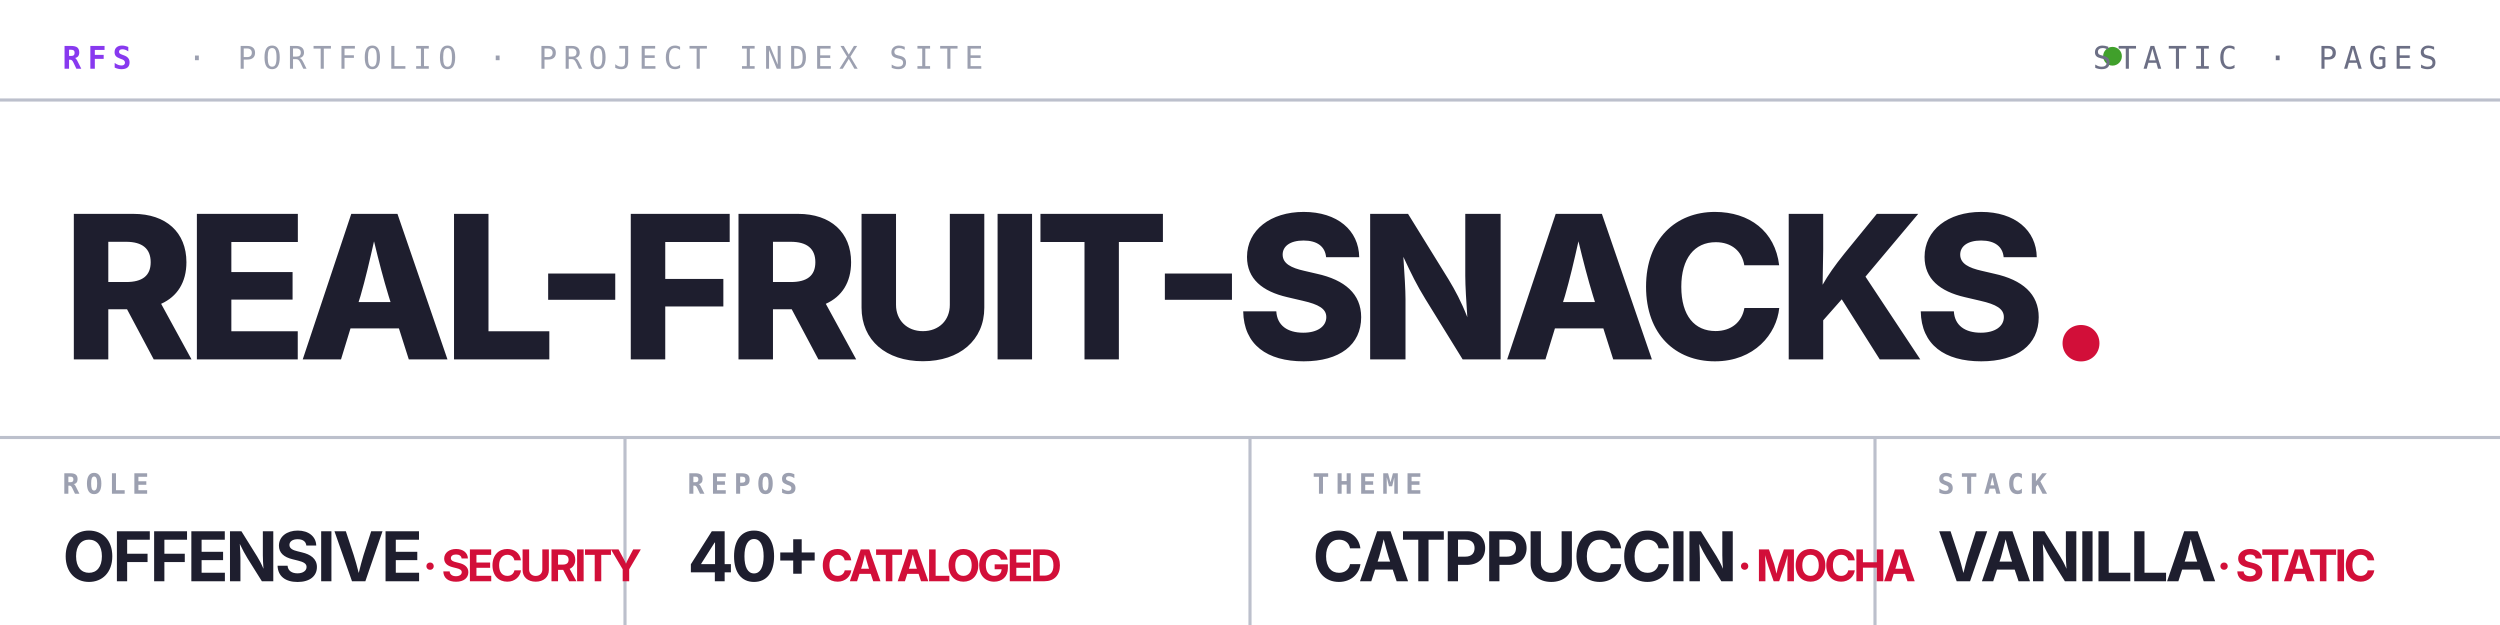
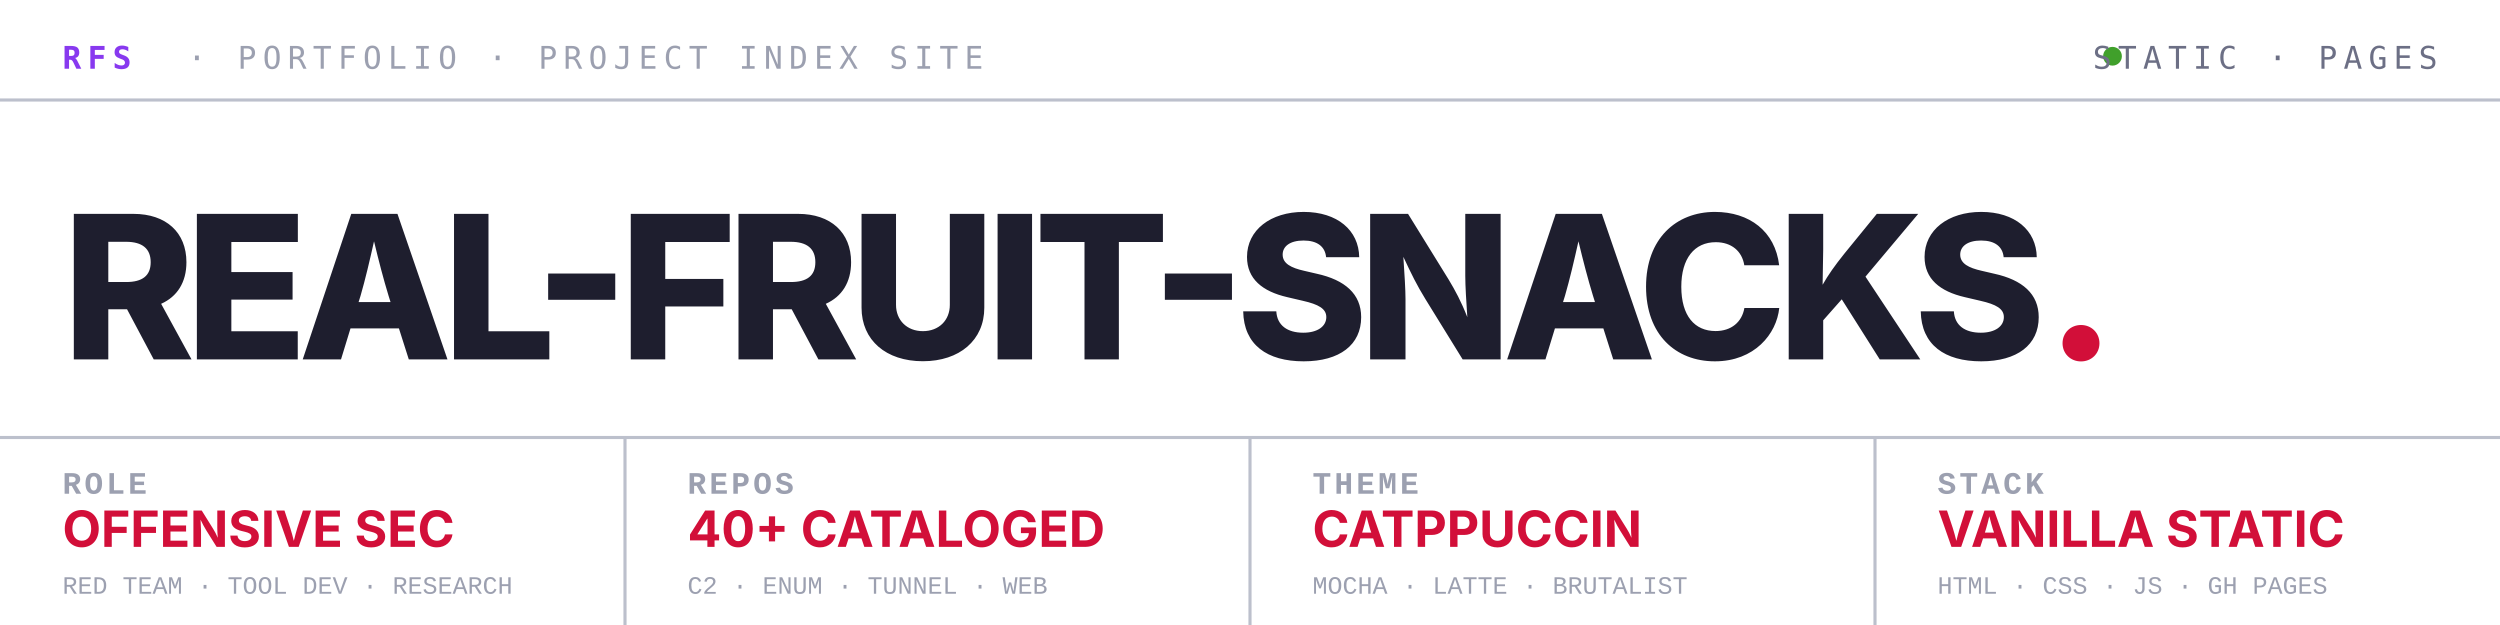
<svg xmlns="http://www.w3.org/2000/svg" viewBox="0 0 800 200" fill="none">
  <rect x="0" y="0" width="800" height="200" fill="#ffffff" />
  <line x1="0" y1="32" x2="800" y2="32" stroke="#bcc0cc" stroke-width="1" />
  <text x="20" y="22" font-family="'JetBrains Mono', 'SF Mono', monospace" font-size="10" font-weight="700" fill="#8839ef" letter-spacing="2">RFS</text>
  <text x="60" y="22" font-family="'JetBrains Mono', 'SF Mono', monospace" font-size="10" font-weight="500" fill="#9ca0b0" letter-spacing="2">·  PORTFOLIO  ·  PROJECT INDEX SITE</text>
  <circle cx="676" cy="18" r="3" fill="#40a02b" />
  <text x="780" y="22" text-anchor="end" font-family="'JetBrains Mono', 'SF Mono', monospace" font-size="10" font-weight="500" fill="#6c6f85" letter-spacing="2">STATIC · PAGES</text>
  <text x="20" y="115" font-family="'Inter', sans-serif" font-size="64" font-weight="800" fill="#1e1e2e" letter-spacing="-3">REAL-FRUIT-SNACKS<tspan fill="#d20f39">.</tspan>
  </text>
  <line x1="0" y1="140" x2="800" y2="140" stroke="#bcc0cc" stroke-width="1" />
  <line x1="200" y1="140" x2="200" y2="200" stroke="#bcc0cc" stroke-width="1" />
  <line x1="400" y1="140" x2="400" y2="200" stroke="#bcc0cc" stroke-width="1" />
  <line x1="600" y1="140" x2="600" y2="200" stroke="#bcc0cc" stroke-width="1" />
-   <text x="20" y="158" font-family="'JetBrains Mono', 'SF Mono', monospace" font-size="9" font-weight="600" fill="#9ca0b0" letter-spacing="2">ROLE</text>
-   <text x="20" y="186" font-family="'Inter', sans-serif" font-size="22" font-weight="700" fill="#1e1e2e" letter-spacing="-1">OFFENSIVE<tspan fill="#d20f39" font-size="14"> · SECURITY</tspan>
-   </text>
-   <text x="220" y="158" font-family="'JetBrains Mono', 'SF Mono', monospace" font-size="9" font-weight="600" fill="#9ca0b0" letter-spacing="2">REPOS</text>
-   <text x="220" y="186" font-family="'Inter', sans-serif" font-size="22" font-weight="700" fill="#1e1e2e" letter-spacing="-1">40+<tspan fill="#d20f39" font-size="14"> CATALOGED</tspan>
-   </text>
-   <text x="420" y="158" font-family="'JetBrains Mono', 'SF Mono', monospace" font-size="9" font-weight="600" fill="#9ca0b0" letter-spacing="2">THEME</text>
-   <text x="420" y="186" font-family="'Inter', sans-serif" font-size="22" font-weight="700" fill="#1e1e2e" letter-spacing="-1">CATPPUCCIN<tspan fill="#d20f39" font-size="14"> · MOCHA</tspan>
-   </text>
-   <text x="620" y="158" font-family="'JetBrains Mono', 'SF Mono', monospace" font-size="9" font-weight="600" fill="#9ca0b0" letter-spacing="2">STACK</text>
-   <text x="620" y="186" font-family="'Inter', sans-serif" font-size="22" font-weight="700" fill="#1e1e2e" letter-spacing="-1">VANILLA<tspan fill="#d20f39" font-size="14"> · STATIC</tspan>
-   </text>
+   <text x="20" y="158" font-family="'JetBrains Mono', 'Courier New', monospace" font-size="10" font-weight="600" fill="#9ca0b0" letter-spacing="1">ROLE</text>
+   <text x="20" y="175" font-family="'Inter', 'Helvetica Neue', Arial, sans-serif" font-size="16" font-weight="700" fill="#d20f39" letter-spacing="0">OFFENSIVE SEC</text>
+   <text x="20" y="190" font-family="'JetBrains Mono', 'Courier New', monospace" font-size="8" fill="#9ca0b0" letter-spacing="0">RED TEAM · TOOL DEV · RESEARCH</text>
+   <text x="220" y="158" font-family="'JetBrains Mono', 'Courier New', monospace" font-size="10" font-weight="600" fill="#9ca0b0" letter-spacing="1">REPOS</text>
+   <text x="220" y="175" font-family="'Inter', 'Helvetica Neue', Arial, sans-serif" font-size="16" font-weight="700" fill="#d20f39" letter-spacing="0">40+ CATALOGED</text>
+   <text x="220" y="190" font-family="'JetBrains Mono', 'Courier New', monospace" font-size="8" fill="#9ca0b0" letter-spacing="0">C2 · ENUM · TUNNEL · WEB</text>
+   <text x="420" y="158" font-family="'JetBrains Mono', 'Courier New', monospace" font-size="10" font-weight="600" fill="#9ca0b0" letter-spacing="1">THEME</text>
+   <text x="420" y="175" font-family="'Inter', 'Helvetica Neue', Arial, sans-serif" font-size="16" font-weight="700" fill="#d20f39" letter-spacing="0">CATPPUCCIN</text>
+   <text x="420" y="190" font-family="'JetBrains Mono', 'Courier New', monospace" font-size="8" fill="#9ca0b0" letter-spacing="0">MOCHA · LATTE · BRUTALIST</text>
+   <text x="620" y="158" font-family="'JetBrains Mono', 'Courier New', monospace" font-size="10" font-weight="600" fill="#9ca0b0" letter-spacing="1">STACK</text>
+   <text x="620" y="175" font-family="'Inter', 'Helvetica Neue', Arial, sans-serif" font-size="16" font-weight="700" fill="#d20f39" letter-spacing="0">VANILLA STATIC</text>
+   <text x="620" y="190" font-family="'JetBrains Mono', 'Courier New', monospace" font-size="8" fill="#9ca0b0" letter-spacing="0">HTML · CSS · JS · GH PAGES</text>
</svg>
